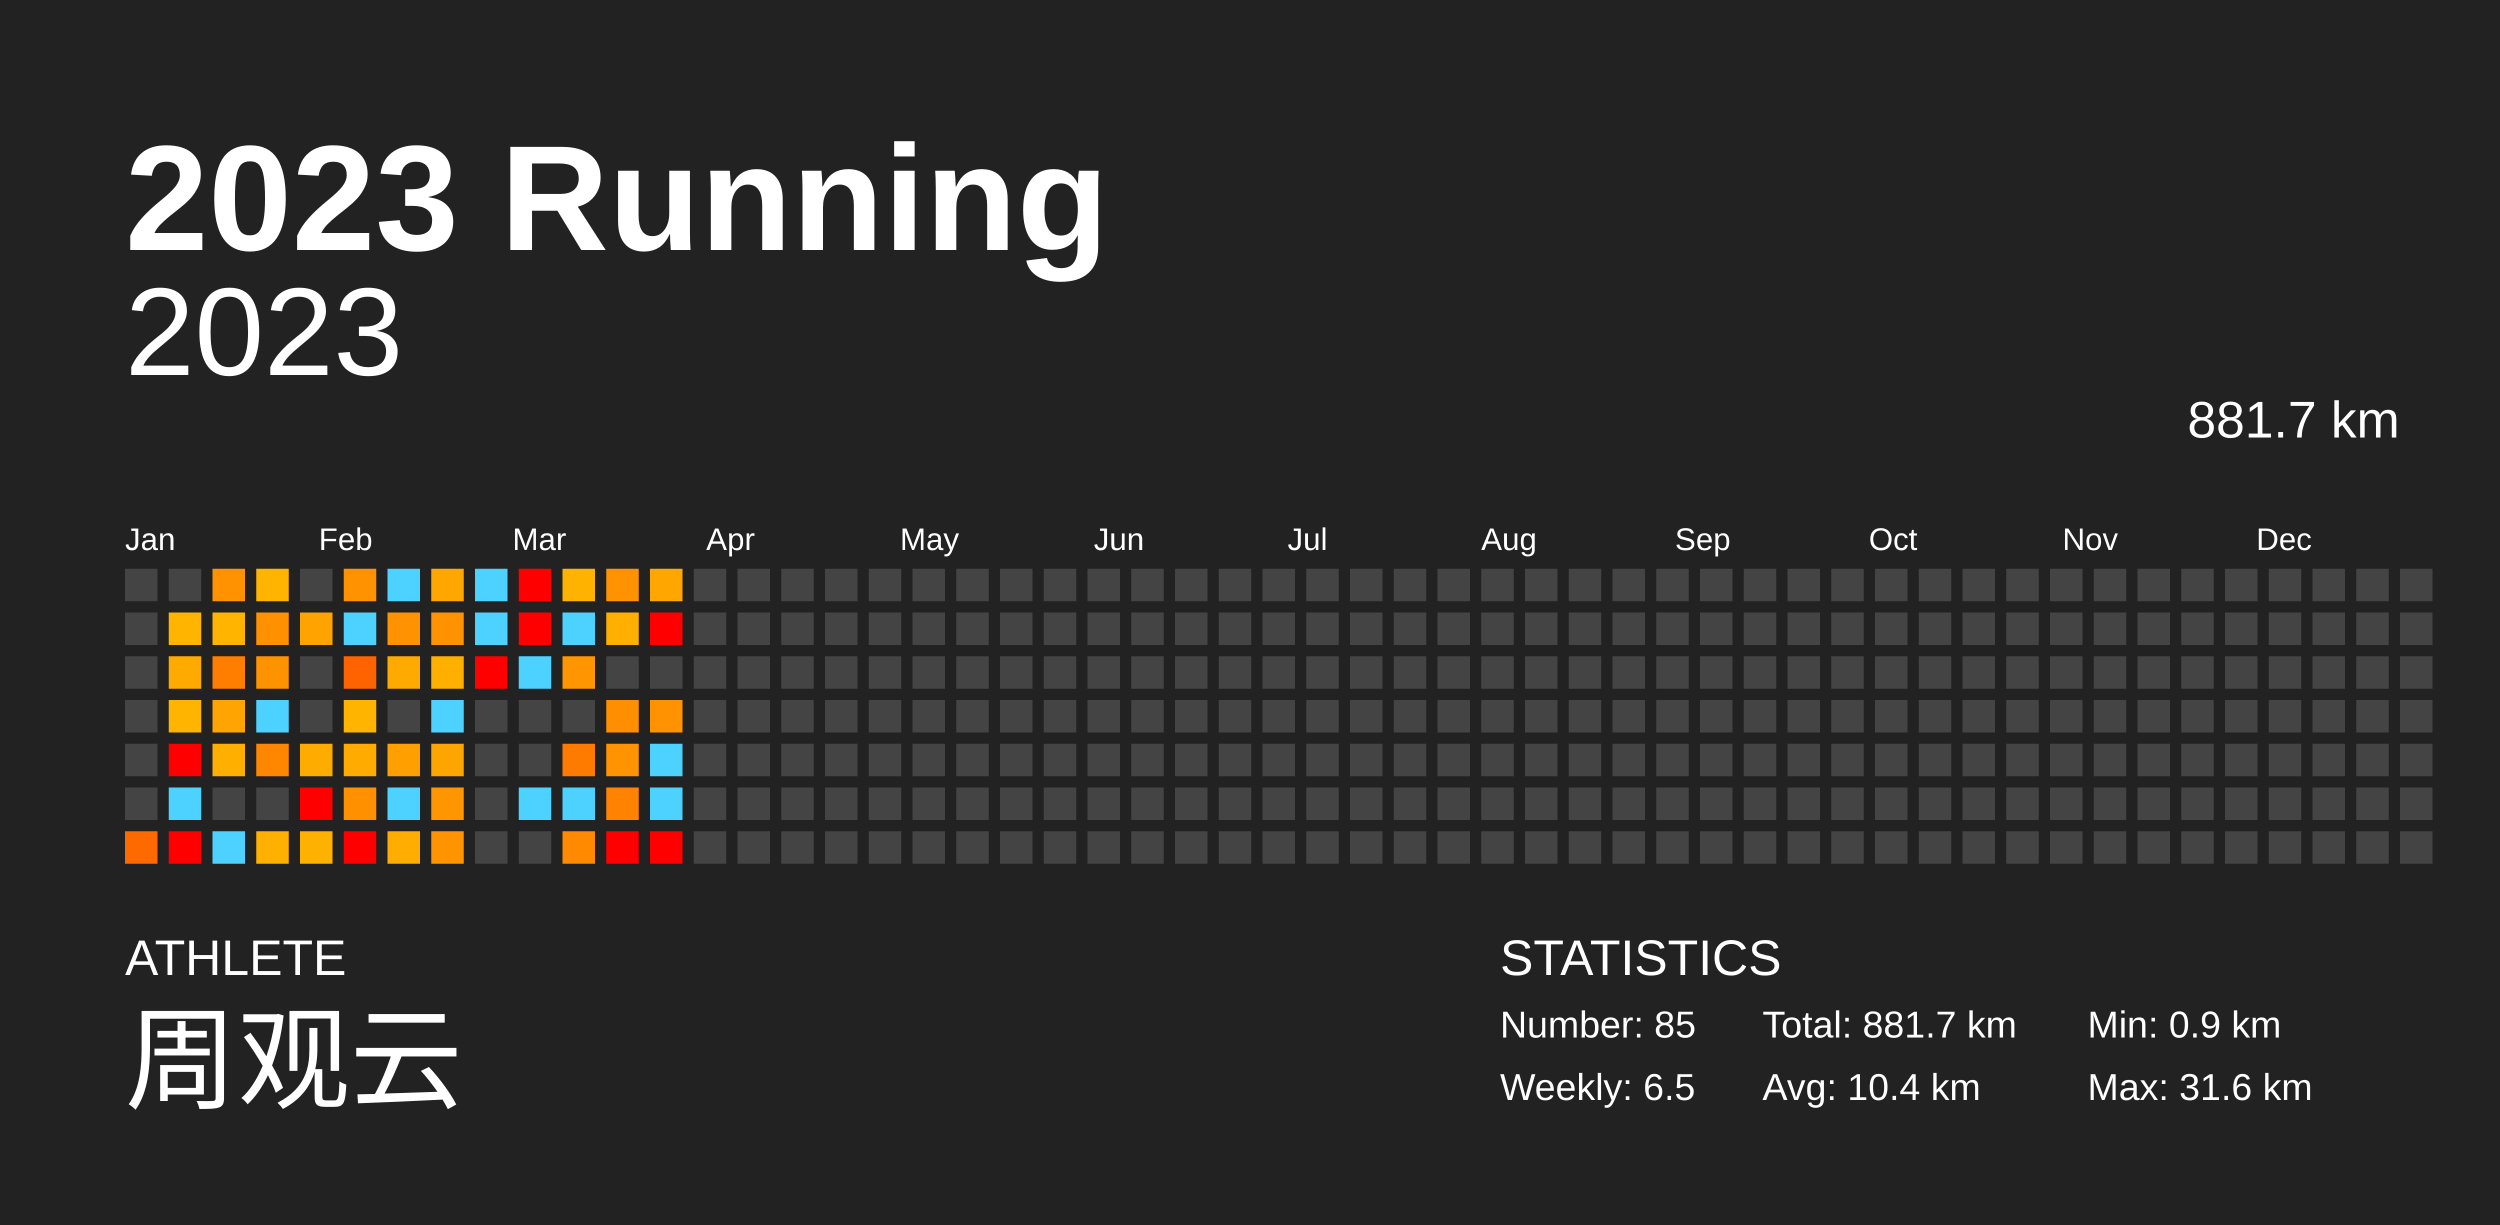
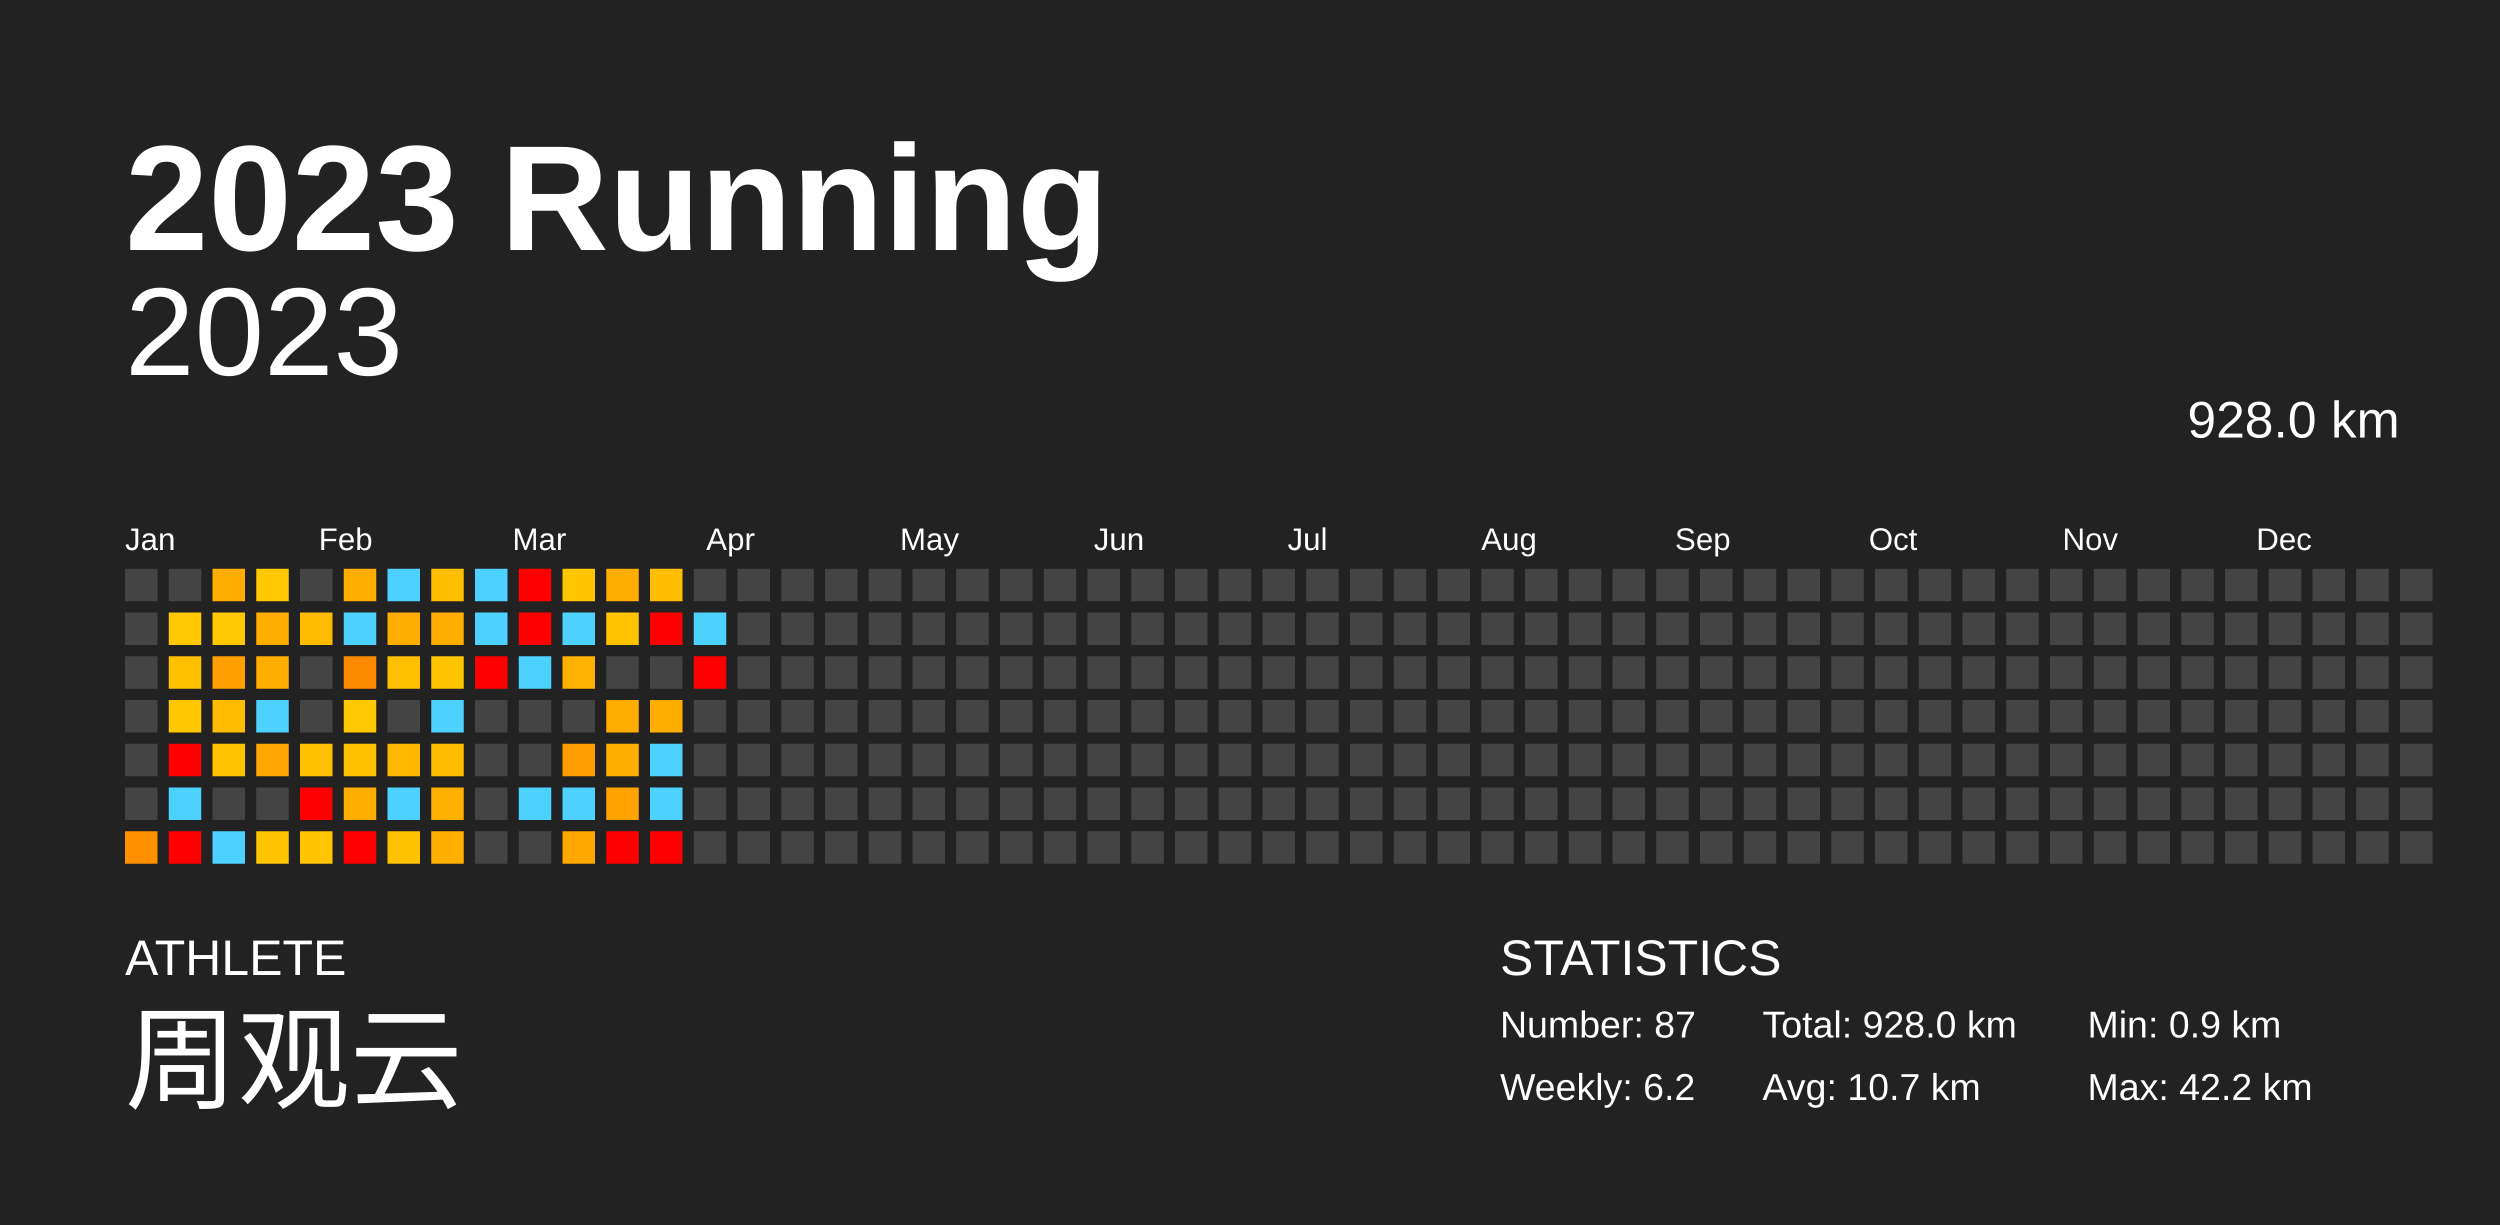
<svg xmlns="http://www.w3.org/2000/svg" baseProfile="full" height="98mm" version="1.1" viewBox="0,0,200,98" width="200mm">
  <defs />
  <rect fill="#222222" height="98" width="200" x="0" y="0" />
  <text fill="#FFFFFF" style="font-size:12px; font-family:Arial; font-weight:bold;" x="10" y="20">2023 Running</text>
  <text fill="#FFFFFF" style="font-size:4px; font-family:Arial" x="10" y="78">ATHLETE</text>
  <text fill="#FFFFFF" style="font-size:9px; font-family:Arial" x="10" y="88">周观云</text>
  <text fill="#FFFFFF" style="font-size:4px; font-family:Arial" x="120" y="78">STATISTICS</text>
-   <text fill="#FFFFFF" style="font-size:3px; font-family:Arial" x="120" y="83">Number: 85</text>
-   <text fill="#FFFFFF" style="font-size:3px; font-family:Arial" x="120" y="88">Weekly: 6.5</text>
-   <text fill="#FFFFFF" style="font-size:3px; font-family:Arial" x="141" y="83">Total: 881.7 km</text>
-   <text fill="#FFFFFF" style="font-size:3px; font-family:Arial" x="141" y="88">Avg: 10.4 km</text>
+   <text fill="#FFFFFF" style="font-size:3px; font-family:Arial" x="120" y="83">Number: 87</text>
+   <text fill="#FFFFFF" style="font-size:3px; font-family:Arial" x="120" y="88">Weekly: 6.2</text>
+   <text fill="#FFFFFF" style="font-size:3px; font-family:Arial" x="141" y="83">Total: 928.0 km</text>
+   <text fill="#FFFFFF" style="font-size:3px; font-family:Arial" x="141" y="88">Avg: 10.7 km</text>
  <text fill="#FFFFFF" style="font-size:3px; font-family:Arial" x="167" y="83">Min: 0.9 km</text>
-   <text fill="#FFFFFF" style="font-size:3px; font-family:Arial" x="167" y="88">Max: 31.6 km</text>
+   <text fill="#FFFFFF" style="font-size:3px; font-family:Arial" x="167" y="88">Max: 42.2 km</text>
  <text alignment-baseline="hanging" fill="#FFFFFF" style="font-size:10.0px; font-family:Arial;" x="10" y="30">2023</text>
-   <text alignment-baseline="hanging" fill="#FFFFFF" style="font-size:4.125px; font-family:Arial;" x="175" y="35">881.7 km</text>
+   <text alignment-baseline="hanging" fill="#FFFFFF" style="font-size:4.125px; font-family:Arial;" x="175" y="35">928.0 km</text>
  <text fill="#FFFFFF" style="font-size:2.5px; font-family:Arial" x="10.0" y="44">Jan</text>
  <text fill="#FFFFFF" style="font-size:2.5px; font-family:Arial" x="25.5" y="44">Feb</text>
  <text fill="#FFFFFF" style="font-size:2.5px; font-family:Arial" x="41.0" y="44">Mar</text>
  <text fill="#FFFFFF" style="font-size:2.5px; font-family:Arial" x="56.5" y="44">Apr</text>
  <text fill="#FFFFFF" style="font-size:2.5px; font-family:Arial" x="72.0" y="44">May</text>
  <text fill="#FFFFFF" style="font-size:2.5px; font-family:Arial" x="87.5" y="44">Jun</text>
  <text fill="#FFFFFF" style="font-size:2.5px; font-family:Arial" x="103.0" y="44">Jul</text>
  <text fill="#FFFFFF" style="font-size:2.5px; font-family:Arial" x="118.5" y="44">Aug</text>
  <text fill="#FFFFFF" style="font-size:2.5px; font-family:Arial" x="134.0" y="44">Sep</text>
  <text fill="#FFFFFF" style="font-size:2.5px; font-family:Arial" x="149.5" y="44">Oct</text>
  <text fill="#FFFFFF" style="font-size:2.5px; font-family:Arial" x="165.0" y="44">Nov</text>
  <text fill="#FFFFFF" style="font-size:2.5px; font-family:Arial" x="180.5" y="44">Dec</text>
  <rect fill="#444444" height="2.6" width="2.6" x="10.0" y="45.5" />
  <rect fill="#444444" height="2.6" width="2.6" x="10.0" y="49.0" />
  <rect fill="#444444" height="2.6" width="2.6" x="10.0" y="52.5" />
  <rect fill="#444444" height="2.6" width="2.6" x="10.0" y="56.0" />
  <rect fill="#444444" height="2.6" width="2.6" x="10.0" y="59.5" />
  <rect fill="#444444" height="2.6" width="2.6" x="10.0" y="63.0" />
-   <rect fill="#ff6a00" height="2.6" width="2.6" x="10.0" y="66.5" />
+   <rect fill="#ff9100" height="2.6" width="2.6" x="10.0" y="66.5" />
  <rect fill="#444444" height="2.6" width="2.6" x="13.5" y="45.5" />
-   <rect fill="#ffb400" height="2.6" width="2.6" x="13.5" y="49.0" />
-   <rect fill="#ffaa00" height="2.6" width="2.6" x="13.5" y="52.5" />
-   <rect fill="#ffb400" height="2.6" width="2.6" x="13.5" y="56.0" />
+   <rect fill="#ffc800" height="2.6" width="2.6" x="13.5" y="49.0" />
+   <rect fill="#ffc000" height="2.6" width="2.6" x="13.5" y="52.5" />
+   <rect fill="#ffc700" height="2.6" width="2.6" x="13.5" y="56.0" />
  <rect fill="red" height="2.6" width="2.6" x="13.5" y="59.5" />
  <rect fill="#4dd2ff" height="2.6" width="2.6" x="13.5" y="63.0" />
  <rect fill="red" height="2.6" width="2.6" x="13.5" y="66.5" />
-   <rect fill="#ff9200" height="2.6" width="2.6" x="17.0" y="45.5" />
-   <rect fill="#ffb500" height="2.6" width="2.6" x="17.0" y="49.0" />
-   <rect fill="#ff7e00" height="2.6" width="2.6" x="17.0" y="52.5" />
-   <rect fill="#ffa400" height="2.6" width="2.6" x="17.0" y="56.0" />
-   <rect fill="#ffaf00" height="2.6" width="2.6" x="17.0" y="59.5" />
+   <rect fill="#ffae00" height="2.6" width="2.6" x="17.0" y="45.5" />
+   <rect fill="#ffc800" height="2.6" width="2.6" x="17.0" y="49.0" />
+   <rect fill="#ff9f00" height="2.6" width="2.6" x="17.0" y="52.5" />
+   <rect fill="#ffbc00" height="2.6" width="2.6" x="17.0" y="56.0" />
+   <rect fill="#ffc400" height="2.6" width="2.6" x="17.0" y="59.5" />
  <rect fill="#444444" height="2.6" width="2.6" x="17.0" y="63.0" />
  <rect fill="#4dd2ff" height="2.6" width="2.6" x="17.0" y="66.5" />
-   <rect fill="#ffb500" height="2.6" width="2.6" x="20.5" y="45.5" />
-   <rect fill="#ff9100" height="2.6" width="2.6" x="20.5" y="49.0" />
-   <rect fill="#ff9200" height="2.6" width="2.6" x="20.5" y="52.5" />
+   <rect fill="#ffc800" height="2.6" width="2.6" x="20.5" y="45.5" />
+   <rect fill="#ffae00" height="2.6" width="2.6" x="20.5" y="49.0" />
+   <rect fill="#ffae00" height="2.6" width="2.6" x="20.5" y="52.5" />
  <rect fill="#4dd2ff" height="2.6" width="2.6" x="20.5" y="56.0" />
-   <rect fill="#ff8700" height="2.6" width="2.6" x="20.5" y="59.5" />
+   <rect fill="#ffa600" height="2.6" width="2.6" x="20.5" y="59.5" />
  <rect fill="#444444" height="2.6" width="2.6" x="20.5" y="63.0" />
-   <rect fill="#ffb000" height="2.6" width="2.6" x="20.5" y="66.5" />
+   <rect fill="#ffc400" height="2.6" width="2.6" x="20.5" y="66.5" />
  <rect fill="#444444" height="2.6" width="2.6" x="24.0" y="45.5" />
-   <rect fill="#ffa300" height="2.6" width="2.6" x="24.0" y="49.0" />
+   <rect fill="#ffbb00" height="2.6" width="2.6" x="24.0" y="49.0" />
  <rect fill="#444444" height="2.6" width="2.6" x="24.0" y="52.5" />
  <rect fill="#444444" height="2.6" width="2.6" x="24.0" y="56.0" />
-   <rect fill="#ffac00" height="2.6" width="2.6" x="24.0" y="59.5" />
+   <rect fill="#ffc100" height="2.6" width="2.6" x="24.0" y="59.5" />
  <rect fill="red" height="2.6" width="2.6" x="24.0" y="63.0" />
-   <rect fill="#ffb100" height="2.6" width="2.6" x="24.0" y="66.5" />
-   <rect fill="#ff9200" height="2.6" width="2.6" x="27.5" y="45.5" />
+   <rect fill="#ffc500" height="2.6" width="2.6" x="24.0" y="66.5" />
+   <rect fill="#ffae00" height="2.6" width="2.6" x="27.5" y="45.5" />
  <rect fill="#4dd2ff" height="2.6" width="2.6" x="27.5" y="49.0" />
-   <rect fill="#ff6300" height="2.6" width="2.6" x="27.5" y="52.5" />
-   <rect fill="#ffb400" height="2.6" width="2.6" x="27.5" y="56.0" />
-   <rect fill="#ffab00" height="2.6" width="2.6" x="27.5" y="59.5" />
-   <rect fill="#ff9000" height="2.6" width="2.6" x="27.5" y="63.0" />
+   <rect fill="#ff8c00" height="2.6" width="2.6" x="27.5" y="52.5" />
+   <rect fill="#ffc800" height="2.6" width="2.6" x="27.5" y="56.0" />
+   <rect fill="#ffc100" height="2.6" width="2.6" x="27.5" y="59.5" />
+   <rect fill="#ffad00" height="2.6" width="2.6" x="27.5" y="63.0" />
  <rect fill="red" height="2.6" width="2.6" x="27.5" y="66.5" />
  <rect fill="#4dd2ff" height="2.6" width="2.6" x="31.0" y="45.5" />
-   <rect fill="#ff9200" height="2.6" width="2.6" x="31.0" y="49.0" />
-   <rect fill="#ffaa00" height="2.6" width="2.6" x="31.0" y="52.5" />
+   <rect fill="#ffae00" height="2.6" width="2.6" x="31.0" y="49.0" />
+   <rect fill="#ffc000" height="2.6" width="2.6" x="31.0" y="52.5" />
  <rect fill="#444444" height="2.6" width="2.6" x="31.0" y="56.0" />
-   <rect fill="#ff9f00" height="2.6" width="2.6" x="31.0" y="59.5" />
+   <rect fill="#ffb800" height="2.6" width="2.6" x="31.0" y="59.5" />
  <rect fill="#4dd2ff" height="2.6" width="2.6" x="31.0" y="63.0" />
-   <rect fill="#ffad00" height="2.6" width="2.6" x="31.0" y="66.5" />
-   <rect fill="#ffa700" height="2.6" width="2.6" x="34.5" y="45.5" />
-   <rect fill="#ff9200" height="2.6" width="2.6" x="34.5" y="49.0" />
-   <rect fill="#ffaf00" height="2.6" width="2.6" x="34.5" y="52.5" />
+   <rect fill="#ffc200" height="2.6" width="2.6" x="31.0" y="66.5" />
+   <rect fill="#ffbe00" height="2.6" width="2.6" x="34.5" y="45.5" />
+   <rect fill="#ffae00" height="2.6" width="2.6" x="34.5" y="49.0" />
+   <rect fill="#ffc400" height="2.6" width="2.6" x="34.5" y="52.5" />
  <rect fill="#4dd2ff" height="2.6" width="2.6" x="34.5" y="56.0" />
-   <rect fill="#ffa500" height="2.6" width="2.6" x="34.5" y="59.5" />
-   <rect fill="#ff9500" height="2.6" width="2.6" x="34.5" y="63.0" />
-   <rect fill="#ff9300" height="2.6" width="2.6" x="34.5" y="66.5" />
+   <rect fill="#ffbc00" height="2.6" width="2.6" x="34.5" y="59.5" />
+   <rect fill="#ffb000" height="2.6" width="2.6" x="34.5" y="63.0" />
+   <rect fill="#ffaf00" height="2.6" width="2.6" x="34.5" y="66.5" />
  <rect fill="#4dd2ff" height="2.6" width="2.6" x="38.0" y="45.5" />
  <rect fill="#4dd2ff" height="2.6" width="2.6" x="38.0" y="49.0" />
  <rect fill="red" height="2.6" width="2.6" x="38.0" y="52.5" />
  <rect fill="#444444" height="2.6" width="2.6" x="38.0" y="56.0" />
  <rect fill="#444444" height="2.6" width="2.6" x="38.0" y="59.5" />
  <rect fill="#444444" height="2.6" width="2.6" x="38.0" y="63.0" />
  <rect fill="#444444" height="2.6" width="2.6" x="38.0" y="66.5" />
  <rect fill="red" height="2.6" width="2.6" x="41.5" y="45.5" />
  <rect fill="red" height="2.6" width="2.6" x="41.5" y="49.0" />
  <rect fill="#4dd2ff" height="2.6" width="2.6" x="41.5" y="52.5" />
  <rect fill="#444444" height="2.6" width="2.6" x="41.5" y="56.0" />
  <rect fill="#444444" height="2.6" width="2.6" x="41.5" y="59.5" />
  <rect fill="#4dd2ff" height="2.6" width="2.6" x="41.5" y="63.0" />
  <rect fill="#444444" height="2.6" width="2.6" x="41.5" y="66.5" />
-   <rect fill="#ffb200" height="2.6" width="2.6" x="45.0" y="45.5" />
+   <rect fill="#ffc600" height="2.6" width="2.6" x="45.0" y="45.5" />
  <rect fill="#4dd2ff" height="2.6" width="2.6" x="45.0" y="49.0" />
-   <rect fill="#ff9500" height="2.6" width="2.6" x="45.0" y="52.5" />
+   <rect fill="#ffb100" height="2.6" width="2.6" x="45.0" y="52.5" />
  <rect fill="#444444" height="2.6" width="2.6" x="45.0" y="56.0" />
-   <rect fill="#ff7b00" height="2.6" width="2.6" x="45.0" y="59.5" />
+   <rect fill="#ff9d00" height="2.6" width="2.6" x="45.0" y="59.5" />
  <rect fill="#4dd2ff" height="2.6" width="2.6" x="45.0" y="63.0" />
-   <rect fill="#ff8a00" height="2.6" width="2.6" x="45.0" y="66.5" />
-   <rect fill="#ff9200" height="2.6" width="2.6" x="48.5" y="45.5" />
-   <rect fill="#ffaf00" height="2.6" width="2.6" x="48.5" y="49.0" />
+   <rect fill="#ffa800" height="2.6" width="2.6" x="45.0" y="66.5" />
+   <rect fill="#ffae00" height="2.6" width="2.6" x="48.5" y="45.5" />
+   <rect fill="#ffc300" height="2.6" width="2.6" x="48.5" y="49.0" />
  <rect fill="#444444" height="2.6" width="2.6" x="48.5" y="52.5" />
-   <rect fill="#ff8e00" height="2.6" width="2.6" x="48.5" y="56.0" />
-   <rect fill="#ff9300" height="2.6" width="2.6" x="48.5" y="59.5" />
-   <rect fill="#ff8300" height="2.6" width="2.6" x="48.5" y="63.0" />
+   <rect fill="#ffab00" height="2.6" width="2.6" x="48.5" y="56.0" />
+   <rect fill="#ffaf00" height="2.6" width="2.6" x="48.5" y="59.5" />
+   <rect fill="#ffa300" height="2.6" width="2.6" x="48.5" y="63.0" />
  <rect fill="red" height="2.6" width="2.6" x="48.5" y="66.5" />
-   <rect fill="#ffa600" height="2.6" width="2.6" x="52.0" y="45.5" />
+   <rect fill="#ffbd00" height="2.6" width="2.6" x="52.0" y="45.5" />
  <rect fill="red" height="2.6" width="2.6" x="52.0" y="49.0" />
  <rect fill="#444444" height="2.6" width="2.6" x="52.0" y="52.5" />
-   <rect fill="#ff9200" height="2.6" width="2.6" x="52.0" y="56.0" />
+   <rect fill="#ffae00" height="2.6" width="2.6" x="52.0" y="56.0" />
  <rect fill="#4dd2ff" height="2.6" width="2.6" x="52.0" y="59.5" />
  <rect fill="#4dd2ff" height="2.6" width="2.6" x="52.0" y="63.0" />
  <rect fill="red" height="2.6" width="2.6" x="52.0" y="66.5" />
  <rect fill="#444444" height="2.6" width="2.6" x="55.5" y="45.5" />
-   <rect fill="#444444" height="2.6" width="2.6" x="55.5" y="49.0" />
-   <rect fill="#444444" height="2.6" width="2.6" x="55.5" y="52.5" />
+   <rect fill="#4dd2ff" height="2.6" width="2.6" x="55.5" y="49.0" />
+   <rect fill="red" height="2.6" width="2.6" x="55.5" y="52.5" />
  <rect fill="#444444" height="2.6" width="2.6" x="55.5" y="56.0" />
  <rect fill="#444444" height="2.6" width="2.6" x="55.5" y="59.5" />
  <rect fill="#444444" height="2.6" width="2.6" x="55.5" y="63.0" />
  <rect fill="#444444" height="2.6" width="2.6" x="55.5" y="66.5" />
  <rect fill="#444444" height="2.6" width="2.6" x="59.0" y="45.5" />
  <rect fill="#444444" height="2.6" width="2.6" x="59.0" y="49.0" />
  <rect fill="#444444" height="2.6" width="2.6" x="59.0" y="52.5" />
  <rect fill="#444444" height="2.6" width="2.6" x="59.0" y="56.0" />
  <rect fill="#444444" height="2.6" width="2.6" x="59.0" y="59.5" />
  <rect fill="#444444" height="2.6" width="2.6" x="59.0" y="63.0" />
  <rect fill="#444444" height="2.6" width="2.6" x="59.0" y="66.5" />
  <rect fill="#444444" height="2.6" width="2.6" x="62.5" y="45.5" />
  <rect fill="#444444" height="2.6" width="2.6" x="62.5" y="49.0" />
  <rect fill="#444444" height="2.6" width="2.6" x="62.5" y="52.5" />
  <rect fill="#444444" height="2.6" width="2.6" x="62.5" y="56.0" />
  <rect fill="#444444" height="2.6" width="2.6" x="62.5" y="59.5" />
  <rect fill="#444444" height="2.6" width="2.6" x="62.5" y="63.0" />
  <rect fill="#444444" height="2.6" width="2.6" x="62.5" y="66.5" />
  <rect fill="#444444" height="2.6" width="2.6" x="66.0" y="45.5" />
  <rect fill="#444444" height="2.6" width="2.6" x="66.0" y="49.0" />
  <rect fill="#444444" height="2.6" width="2.6" x="66.0" y="52.5" />
  <rect fill="#444444" height="2.6" width="2.6" x="66.0" y="56.0" />
  <rect fill="#444444" height="2.6" width="2.6" x="66.0" y="59.5" />
  <rect fill="#444444" height="2.6" width="2.6" x="66.0" y="63.0" />
  <rect fill="#444444" height="2.6" width="2.6" x="66.0" y="66.5" />
  <rect fill="#444444" height="2.6" width="2.6" x="69.5" y="45.5" />
  <rect fill="#444444" height="2.6" width="2.6" x="69.5" y="49.0" />
  <rect fill="#444444" height="2.6" width="2.6" x="69.5" y="52.5" />
  <rect fill="#444444" height="2.6" width="2.6" x="69.5" y="56.0" />
  <rect fill="#444444" height="2.6" width="2.6" x="69.5" y="59.5" />
  <rect fill="#444444" height="2.6" width="2.6" x="69.5" y="63.0" />
  <rect fill="#444444" height="2.6" width="2.6" x="69.5" y="66.5" />
  <rect fill="#444444" height="2.6" width="2.6" x="73.0" y="45.5" />
  <rect fill="#444444" height="2.6" width="2.6" x="73.0" y="49.0" />
  <rect fill="#444444" height="2.6" width="2.6" x="73.0" y="52.5" />
  <rect fill="#444444" height="2.6" width="2.6" x="73.0" y="56.0" />
  <rect fill="#444444" height="2.6" width="2.6" x="73.0" y="59.5" />
  <rect fill="#444444" height="2.6" width="2.6" x="73.0" y="63.0" />
  <rect fill="#444444" height="2.6" width="2.6" x="73.0" y="66.5" />
  <rect fill="#444444" height="2.6" width="2.6" x="76.5" y="45.5" />
  <rect fill="#444444" height="2.6" width="2.6" x="76.5" y="49.0" />
  <rect fill="#444444" height="2.6" width="2.6" x="76.5" y="52.5" />
  <rect fill="#444444" height="2.6" width="2.6" x="76.5" y="56.0" />
  <rect fill="#444444" height="2.6" width="2.6" x="76.5" y="59.5" />
  <rect fill="#444444" height="2.6" width="2.6" x="76.5" y="63.0" />
  <rect fill="#444444" height="2.6" width="2.6" x="76.5" y="66.5" />
  <rect fill="#444444" height="2.6" width="2.6" x="80.0" y="45.5" />
  <rect fill="#444444" height="2.6" width="2.6" x="80.0" y="49.0" />
  <rect fill="#444444" height="2.6" width="2.6" x="80.0" y="52.5" />
  <rect fill="#444444" height="2.6" width="2.6" x="80.0" y="56.0" />
  <rect fill="#444444" height="2.6" width="2.6" x="80.0" y="59.5" />
  <rect fill="#444444" height="2.6" width="2.6" x="80.0" y="63.0" />
  <rect fill="#444444" height="2.6" width="2.6" x="80.0" y="66.5" />
  <rect fill="#444444" height="2.6" width="2.6" x="83.5" y="45.5" />
  <rect fill="#444444" height="2.6" width="2.6" x="83.5" y="49.0" />
  <rect fill="#444444" height="2.6" width="2.6" x="83.5" y="52.5" />
  <rect fill="#444444" height="2.6" width="2.6" x="83.5" y="56.0" />
  <rect fill="#444444" height="2.6" width="2.6" x="83.5" y="59.5" />
  <rect fill="#444444" height="2.6" width="2.6" x="83.5" y="63.0" />
  <rect fill="#444444" height="2.6" width="2.6" x="83.5" y="66.5" />
  <rect fill="#444444" height="2.6" width="2.6" x="87.0" y="45.5" />
  <rect fill="#444444" height="2.6" width="2.6" x="87.0" y="49.0" />
  <rect fill="#444444" height="2.6" width="2.6" x="87.0" y="52.5" />
  <rect fill="#444444" height="2.6" width="2.6" x="87.0" y="56.0" />
  <rect fill="#444444" height="2.6" width="2.6" x="87.0" y="59.5" />
  <rect fill="#444444" height="2.6" width="2.6" x="87.0" y="63.0" />
  <rect fill="#444444" height="2.6" width="2.6" x="87.0" y="66.5" />
  <rect fill="#444444" height="2.6" width="2.6" x="90.5" y="45.5" />
  <rect fill="#444444" height="2.6" width="2.6" x="90.5" y="49.0" />
  <rect fill="#444444" height="2.6" width="2.6" x="90.5" y="52.5" />
  <rect fill="#444444" height="2.6" width="2.6" x="90.5" y="56.0" />
  <rect fill="#444444" height="2.6" width="2.6" x="90.5" y="59.5" />
  <rect fill="#444444" height="2.6" width="2.6" x="90.5" y="63.0" />
  <rect fill="#444444" height="2.6" width="2.6" x="90.5" y="66.5" />
  <rect fill="#444444" height="2.6" width="2.6" x="94.0" y="45.5" />
  <rect fill="#444444" height="2.6" width="2.6" x="94.0" y="49.0" />
  <rect fill="#444444" height="2.6" width="2.6" x="94.0" y="52.5" />
  <rect fill="#444444" height="2.6" width="2.6" x="94.0" y="56.0" />
  <rect fill="#444444" height="2.6" width="2.6" x="94.0" y="59.5" />
  <rect fill="#444444" height="2.6" width="2.6" x="94.0" y="63.0" />
  <rect fill="#444444" height="2.6" width="2.6" x="94.0" y="66.5" />
  <rect fill="#444444" height="2.6" width="2.6" x="97.5" y="45.5" />
  <rect fill="#444444" height="2.6" width="2.6" x="97.5" y="49.0" />
  <rect fill="#444444" height="2.6" width="2.6" x="97.5" y="52.5" />
  <rect fill="#444444" height="2.6" width="2.6" x="97.5" y="56.0" />
  <rect fill="#444444" height="2.6" width="2.6" x="97.5" y="59.5" />
  <rect fill="#444444" height="2.6" width="2.6" x="97.5" y="63.0" />
  <rect fill="#444444" height="2.6" width="2.6" x="97.5" y="66.5" />
  <rect fill="#444444" height="2.6" width="2.6" x="101.0" y="45.5" />
  <rect fill="#444444" height="2.6" width="2.6" x="101.0" y="49.0" />
  <rect fill="#444444" height="2.6" width="2.6" x="101.0" y="52.5" />
  <rect fill="#444444" height="2.6" width="2.6" x="101.0" y="56.0" />
  <rect fill="#444444" height="2.6" width="2.6" x="101.0" y="59.5" />
  <rect fill="#444444" height="2.6" width="2.6" x="101.0" y="63.0" />
  <rect fill="#444444" height="2.6" width="2.6" x="101.0" y="66.5" />
  <rect fill="#444444" height="2.6" width="2.6" x="104.5" y="45.5" />
  <rect fill="#444444" height="2.6" width="2.6" x="104.5" y="49.0" />
  <rect fill="#444444" height="2.6" width="2.6" x="104.5" y="52.5" />
  <rect fill="#444444" height="2.6" width="2.6" x="104.5" y="56.0" />
  <rect fill="#444444" height="2.6" width="2.6" x="104.5" y="59.5" />
  <rect fill="#444444" height="2.6" width="2.6" x="104.5" y="63.0" />
  <rect fill="#444444" height="2.6" width="2.6" x="104.5" y="66.5" />
  <rect fill="#444444" height="2.6" width="2.6" x="108.0" y="45.5" />
  <rect fill="#444444" height="2.6" width="2.6" x="108.0" y="49.0" />
  <rect fill="#444444" height="2.6" width="2.6" x="108.0" y="52.5" />
  <rect fill="#444444" height="2.6" width="2.6" x="108.0" y="56.0" />
  <rect fill="#444444" height="2.6" width="2.6" x="108.0" y="59.5" />
  <rect fill="#444444" height="2.6" width="2.6" x="108.0" y="63.0" />
  <rect fill="#444444" height="2.6" width="2.6" x="108.0" y="66.5" />
  <rect fill="#444444" height="2.6" width="2.6" x="111.5" y="45.5" />
  <rect fill="#444444" height="2.6" width="2.6" x="111.5" y="49.0" />
  <rect fill="#444444" height="2.6" width="2.6" x="111.5" y="52.5" />
  <rect fill="#444444" height="2.6" width="2.6" x="111.5" y="56.0" />
  <rect fill="#444444" height="2.6" width="2.6" x="111.5" y="59.5" />
  <rect fill="#444444" height="2.6" width="2.6" x="111.5" y="63.0" />
  <rect fill="#444444" height="2.6" width="2.6" x="111.5" y="66.5" />
  <rect fill="#444444" height="2.6" width="2.6" x="115.0" y="45.5" />
  <rect fill="#444444" height="2.6" width="2.6" x="115.0" y="49.0" />
  <rect fill="#444444" height="2.6" width="2.6" x="115.0" y="52.5" />
  <rect fill="#444444" height="2.6" width="2.6" x="115.0" y="56.0" />
  <rect fill="#444444" height="2.6" width="2.6" x="115.0" y="59.5" />
  <rect fill="#444444" height="2.6" width="2.6" x="115.0" y="63.0" />
  <rect fill="#444444" height="2.6" width="2.6" x="115.0" y="66.5" />
  <rect fill="#444444" height="2.6" width="2.6" x="118.5" y="45.5" />
  <rect fill="#444444" height="2.6" width="2.6" x="118.5" y="49.0" />
  <rect fill="#444444" height="2.6" width="2.6" x="118.5" y="52.5" />
  <rect fill="#444444" height="2.6" width="2.6" x="118.5" y="56.0" />
  <rect fill="#444444" height="2.6" width="2.6" x="118.5" y="59.5" />
  <rect fill="#444444" height="2.6" width="2.6" x="118.5" y="63.0" />
  <rect fill="#444444" height="2.6" width="2.6" x="118.5" y="66.5" />
  <rect fill="#444444" height="2.6" width="2.6" x="122.0" y="45.5" />
  <rect fill="#444444" height="2.6" width="2.6" x="122.0" y="49.0" />
  <rect fill="#444444" height="2.6" width="2.6" x="122.0" y="52.5" />
  <rect fill="#444444" height="2.6" width="2.6" x="122.0" y="56.0" />
  <rect fill="#444444" height="2.6" width="2.6" x="122.0" y="59.5" />
  <rect fill="#444444" height="2.6" width="2.6" x="122.0" y="63.0" />
  <rect fill="#444444" height="2.6" width="2.6" x="122.0" y="66.5" />
  <rect fill="#444444" height="2.6" width="2.6" x="125.5" y="45.5" />
  <rect fill="#444444" height="2.6" width="2.6" x="125.5" y="49.0" />
  <rect fill="#444444" height="2.6" width="2.6" x="125.5" y="52.5" />
  <rect fill="#444444" height="2.6" width="2.6" x="125.5" y="56.0" />
  <rect fill="#444444" height="2.6" width="2.6" x="125.5" y="59.5" />
  <rect fill="#444444" height="2.6" width="2.6" x="125.5" y="63.0" />
  <rect fill="#444444" height="2.6" width="2.6" x="125.5" y="66.5" />
  <rect fill="#444444" height="2.6" width="2.6" x="129.0" y="45.5" />
  <rect fill="#444444" height="2.6" width="2.6" x="129.0" y="49.0" />
  <rect fill="#444444" height="2.6" width="2.6" x="129.0" y="52.5" />
  <rect fill="#444444" height="2.6" width="2.6" x="129.0" y="56.0" />
  <rect fill="#444444" height="2.6" width="2.6" x="129.0" y="59.5" />
  <rect fill="#444444" height="2.6" width="2.6" x="129.0" y="63.0" />
  <rect fill="#444444" height="2.6" width="2.6" x="129.0" y="66.5" />
  <rect fill="#444444" height="2.6" width="2.6" x="132.5" y="45.5" />
  <rect fill="#444444" height="2.6" width="2.6" x="132.5" y="49.0" />
  <rect fill="#444444" height="2.6" width="2.6" x="132.5" y="52.5" />
  <rect fill="#444444" height="2.6" width="2.6" x="132.5" y="56.0" />
  <rect fill="#444444" height="2.6" width="2.6" x="132.5" y="59.5" />
  <rect fill="#444444" height="2.6" width="2.6" x="132.5" y="63.0" />
  <rect fill="#444444" height="2.6" width="2.6" x="132.5" y="66.5" />
  <rect fill="#444444" height="2.6" width="2.6" x="136.0" y="45.5" />
  <rect fill="#444444" height="2.6" width="2.6" x="136.0" y="49.0" />
  <rect fill="#444444" height="2.6" width="2.6" x="136.0" y="52.5" />
  <rect fill="#444444" height="2.6" width="2.6" x="136.0" y="56.0" />
  <rect fill="#444444" height="2.6" width="2.6" x="136.0" y="59.5" />
  <rect fill="#444444" height="2.6" width="2.6" x="136.0" y="63.0" />
  <rect fill="#444444" height="2.6" width="2.6" x="136.0" y="66.5" />
  <rect fill="#444444" height="2.6" width="2.6" x="139.5" y="45.5" />
  <rect fill="#444444" height="2.6" width="2.6" x="139.5" y="49.0" />
  <rect fill="#444444" height="2.6" width="2.6" x="139.5" y="52.5" />
  <rect fill="#444444" height="2.6" width="2.6" x="139.5" y="56.0" />
  <rect fill="#444444" height="2.6" width="2.6" x="139.5" y="59.5" />
  <rect fill="#444444" height="2.6" width="2.6" x="139.5" y="63.0" />
  <rect fill="#444444" height="2.6" width="2.6" x="139.5" y="66.5" />
  <rect fill="#444444" height="2.6" width="2.6" x="143.0" y="45.5" />
  <rect fill="#444444" height="2.6" width="2.6" x="143.0" y="49.0" />
  <rect fill="#444444" height="2.6" width="2.6" x="143.0" y="52.5" />
  <rect fill="#444444" height="2.6" width="2.6" x="143.0" y="56.0" />
  <rect fill="#444444" height="2.6" width="2.6" x="143.0" y="59.5" />
  <rect fill="#444444" height="2.6" width="2.6" x="143.0" y="63.0" />
  <rect fill="#444444" height="2.6" width="2.6" x="143.0" y="66.5" />
  <rect fill="#444444" height="2.6" width="2.6" x="146.5" y="45.5" />
  <rect fill="#444444" height="2.6" width="2.6" x="146.5" y="49.0" />
  <rect fill="#444444" height="2.6" width="2.6" x="146.5" y="52.5" />
  <rect fill="#444444" height="2.6" width="2.6" x="146.5" y="56.0" />
  <rect fill="#444444" height="2.6" width="2.6" x="146.5" y="59.5" />
  <rect fill="#444444" height="2.6" width="2.6" x="146.5" y="63.0" />
  <rect fill="#444444" height="2.6" width="2.6" x="146.5" y="66.5" />
  <rect fill="#444444" height="2.6" width="2.6" x="150.0" y="45.5" />
  <rect fill="#444444" height="2.6" width="2.6" x="150.0" y="49.0" />
  <rect fill="#444444" height="2.6" width="2.6" x="150.0" y="52.5" />
  <rect fill="#444444" height="2.6" width="2.6" x="150.0" y="56.0" />
  <rect fill="#444444" height="2.6" width="2.6" x="150.0" y="59.5" />
  <rect fill="#444444" height="2.6" width="2.6" x="150.0" y="63.0" />
  <rect fill="#444444" height="2.6" width="2.6" x="150.0" y="66.5" />
  <rect fill="#444444" height="2.6" width="2.6" x="153.5" y="45.5" />
  <rect fill="#444444" height="2.6" width="2.6" x="153.5" y="49.0" />
  <rect fill="#444444" height="2.6" width="2.6" x="153.5" y="52.5" />
  <rect fill="#444444" height="2.6" width="2.6" x="153.5" y="56.0" />
  <rect fill="#444444" height="2.6" width="2.6" x="153.5" y="59.5" />
  <rect fill="#444444" height="2.6" width="2.6" x="153.5" y="63.0" />
  <rect fill="#444444" height="2.6" width="2.6" x="153.5" y="66.5" />
  <rect fill="#444444" height="2.6" width="2.6" x="157.0" y="45.5" />
  <rect fill="#444444" height="2.6" width="2.6" x="157.0" y="49.0" />
  <rect fill="#444444" height="2.6" width="2.6" x="157.0" y="52.5" />
  <rect fill="#444444" height="2.6" width="2.6" x="157.0" y="56.0" />
  <rect fill="#444444" height="2.6" width="2.6" x="157.0" y="59.5" />
  <rect fill="#444444" height="2.6" width="2.6" x="157.0" y="63.0" />
  <rect fill="#444444" height="2.6" width="2.6" x="157.0" y="66.5" />
  <rect fill="#444444" height="2.6" width="2.6" x="160.5" y="45.5" />
  <rect fill="#444444" height="2.6" width="2.6" x="160.5" y="49.0" />
  <rect fill="#444444" height="2.6" width="2.6" x="160.5" y="52.5" />
  <rect fill="#444444" height="2.6" width="2.6" x="160.5" y="56.0" />
  <rect fill="#444444" height="2.6" width="2.6" x="160.5" y="59.5" />
  <rect fill="#444444" height="2.6" width="2.6" x="160.5" y="63.0" />
  <rect fill="#444444" height="2.6" width="2.6" x="160.5" y="66.5" />
  <rect fill="#444444" height="2.6" width="2.6" x="164.0" y="45.5" />
  <rect fill="#444444" height="2.6" width="2.6" x="164.0" y="49.0" />
  <rect fill="#444444" height="2.6" width="2.6" x="164.0" y="52.5" />
  <rect fill="#444444" height="2.6" width="2.6" x="164.0" y="56.0" />
  <rect fill="#444444" height="2.6" width="2.6" x="164.0" y="59.5" />
  <rect fill="#444444" height="2.6" width="2.6" x="164.0" y="63.0" />
  <rect fill="#444444" height="2.6" width="2.6" x="164.0" y="66.5" />
  <rect fill="#444444" height="2.6" width="2.6" x="167.5" y="45.5" />
  <rect fill="#444444" height="2.6" width="2.6" x="167.5" y="49.0" />
  <rect fill="#444444" height="2.6" width="2.6" x="167.5" y="52.5" />
  <rect fill="#444444" height="2.6" width="2.6" x="167.5" y="56.0" />
  <rect fill="#444444" height="2.6" width="2.6" x="167.5" y="59.5" />
  <rect fill="#444444" height="2.6" width="2.6" x="167.5" y="63.0" />
  <rect fill="#444444" height="2.6" width="2.6" x="167.5" y="66.5" />
  <rect fill="#444444" height="2.6" width="2.6" x="171.0" y="45.5" />
  <rect fill="#444444" height="2.6" width="2.6" x="171.0" y="49.0" />
  <rect fill="#444444" height="2.6" width="2.6" x="171.0" y="52.5" />
  <rect fill="#444444" height="2.6" width="2.6" x="171.0" y="56.0" />
  <rect fill="#444444" height="2.6" width="2.6" x="171.0" y="59.5" />
  <rect fill="#444444" height="2.6" width="2.6" x="171.0" y="63.0" />
  <rect fill="#444444" height="2.6" width="2.6" x="171.0" y="66.5" />
  <rect fill="#444444" height="2.6" width="2.6" x="174.5" y="45.5" />
  <rect fill="#444444" height="2.6" width="2.6" x="174.5" y="49.0" />
  <rect fill="#444444" height="2.6" width="2.6" x="174.5" y="52.5" />
  <rect fill="#444444" height="2.6" width="2.6" x="174.5" y="56.0" />
  <rect fill="#444444" height="2.6" width="2.6" x="174.5" y="59.5" />
  <rect fill="#444444" height="2.6" width="2.6" x="174.5" y="63.0" />
  <rect fill="#444444" height="2.6" width="2.6" x="174.5" y="66.5" />
  <rect fill="#444444" height="2.6" width="2.6" x="178.0" y="45.5" />
  <rect fill="#444444" height="2.6" width="2.6" x="178.0" y="49.0" />
  <rect fill="#444444" height="2.6" width="2.6" x="178.0" y="52.5" />
  <rect fill="#444444" height="2.6" width="2.6" x="178.0" y="56.0" />
  <rect fill="#444444" height="2.6" width="2.6" x="178.0" y="59.5" />
  <rect fill="#444444" height="2.6" width="2.6" x="178.0" y="63.0" />
  <rect fill="#444444" height="2.6" width="2.6" x="178.0" y="66.5" />
  <rect fill="#444444" height="2.6" width="2.6" x="181.5" y="45.5" />
  <rect fill="#444444" height="2.6" width="2.6" x="181.5" y="49.0" />
  <rect fill="#444444" height="2.6" width="2.6" x="181.5" y="52.5" />
  <rect fill="#444444" height="2.6" width="2.6" x="181.5" y="56.0" />
  <rect fill="#444444" height="2.6" width="2.6" x="181.5" y="59.5" />
  <rect fill="#444444" height="2.6" width="2.6" x="181.5" y="63.0" />
  <rect fill="#444444" height="2.6" width="2.6" x="181.5" y="66.5" />
  <rect fill="#444444" height="2.6" width="2.6" x="185.0" y="45.5" />
  <rect fill="#444444" height="2.6" width="2.6" x="185.0" y="49.0" />
  <rect fill="#444444" height="2.6" width="2.6" x="185.0" y="52.5" />
  <rect fill="#444444" height="2.6" width="2.6" x="185.0" y="56.0" />
  <rect fill="#444444" height="2.6" width="2.6" x="185.0" y="59.5" />
  <rect fill="#444444" height="2.6" width="2.6" x="185.0" y="63.0" />
  <rect fill="#444444" height="2.6" width="2.6" x="185.0" y="66.5" />
  <rect fill="#444444" height="2.6" width="2.6" x="188.5" y="45.5" />
  <rect fill="#444444" height="2.6" width="2.6" x="188.5" y="49.0" />
  <rect fill="#444444" height="2.6" width="2.6" x="188.5" y="52.5" />
  <rect fill="#444444" height="2.6" width="2.6" x="188.5" y="56.0" />
  <rect fill="#444444" height="2.6" width="2.6" x="188.5" y="59.5" />
  <rect fill="#444444" height="2.6" width="2.6" x="188.5" y="63.0" />
  <rect fill="#444444" height="2.6" width="2.6" x="188.5" y="66.5" />
  <rect fill="#444444" height="2.6" width="2.6" x="192.0" y="45.5" />
  <rect fill="#444444" height="2.6" width="2.6" x="192.0" y="49.0" />
  <rect fill="#444444" height="2.6" width="2.6" x="192.0" y="52.5" />
  <rect fill="#444444" height="2.6" width="2.6" x="192.0" y="56.0" />
  <rect fill="#444444" height="2.6" width="2.6" x="192.0" y="59.5" />
  <rect fill="#444444" height="2.6" width="2.6" x="192.0" y="63.0" />
  <rect fill="#444444" height="2.6" width="2.6" x="192.0" y="66.5" />
</svg>
